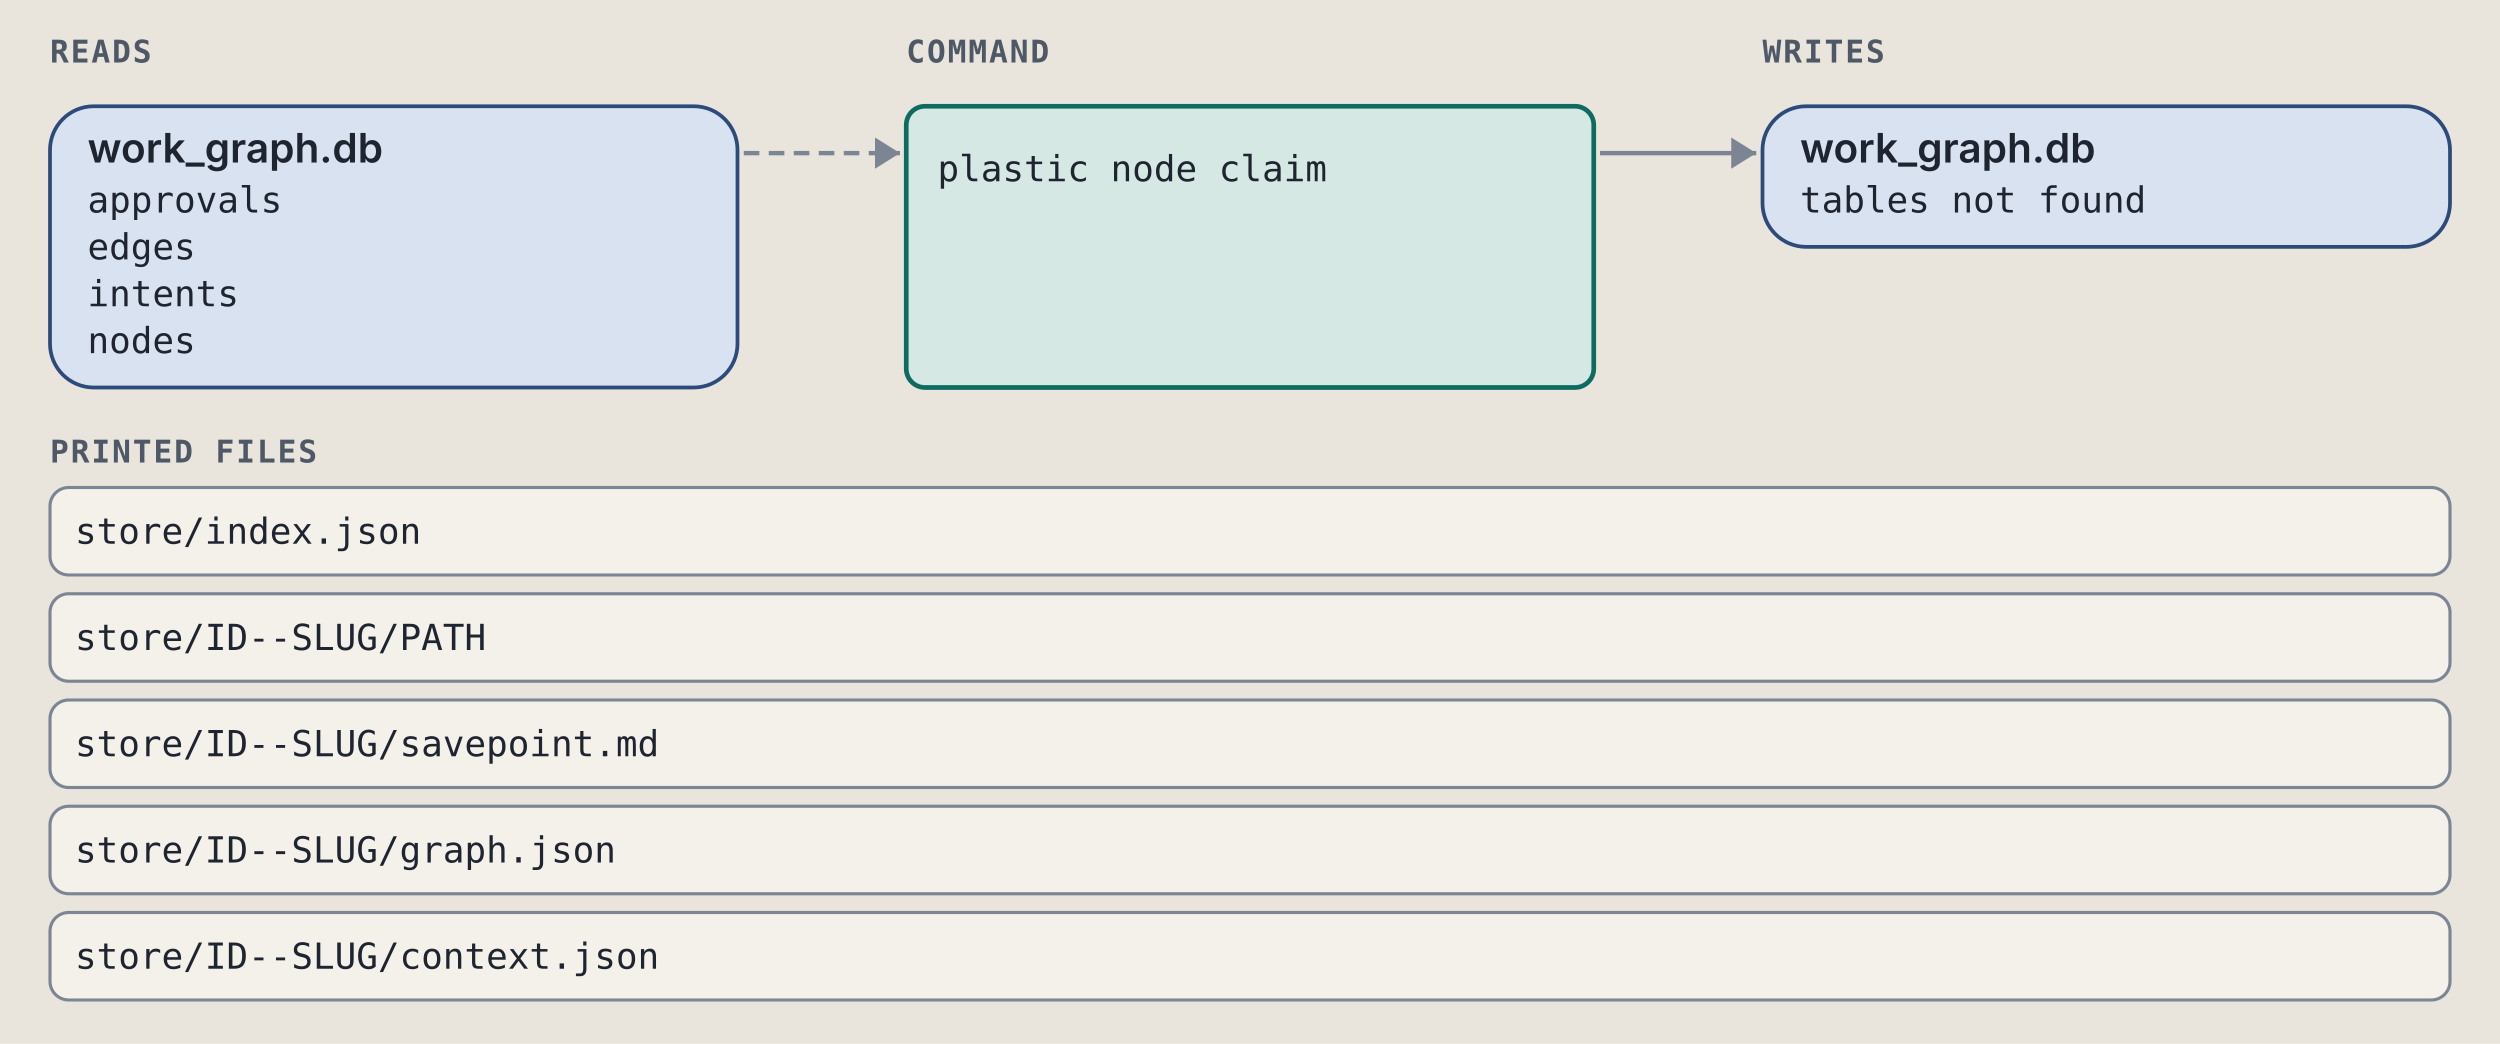
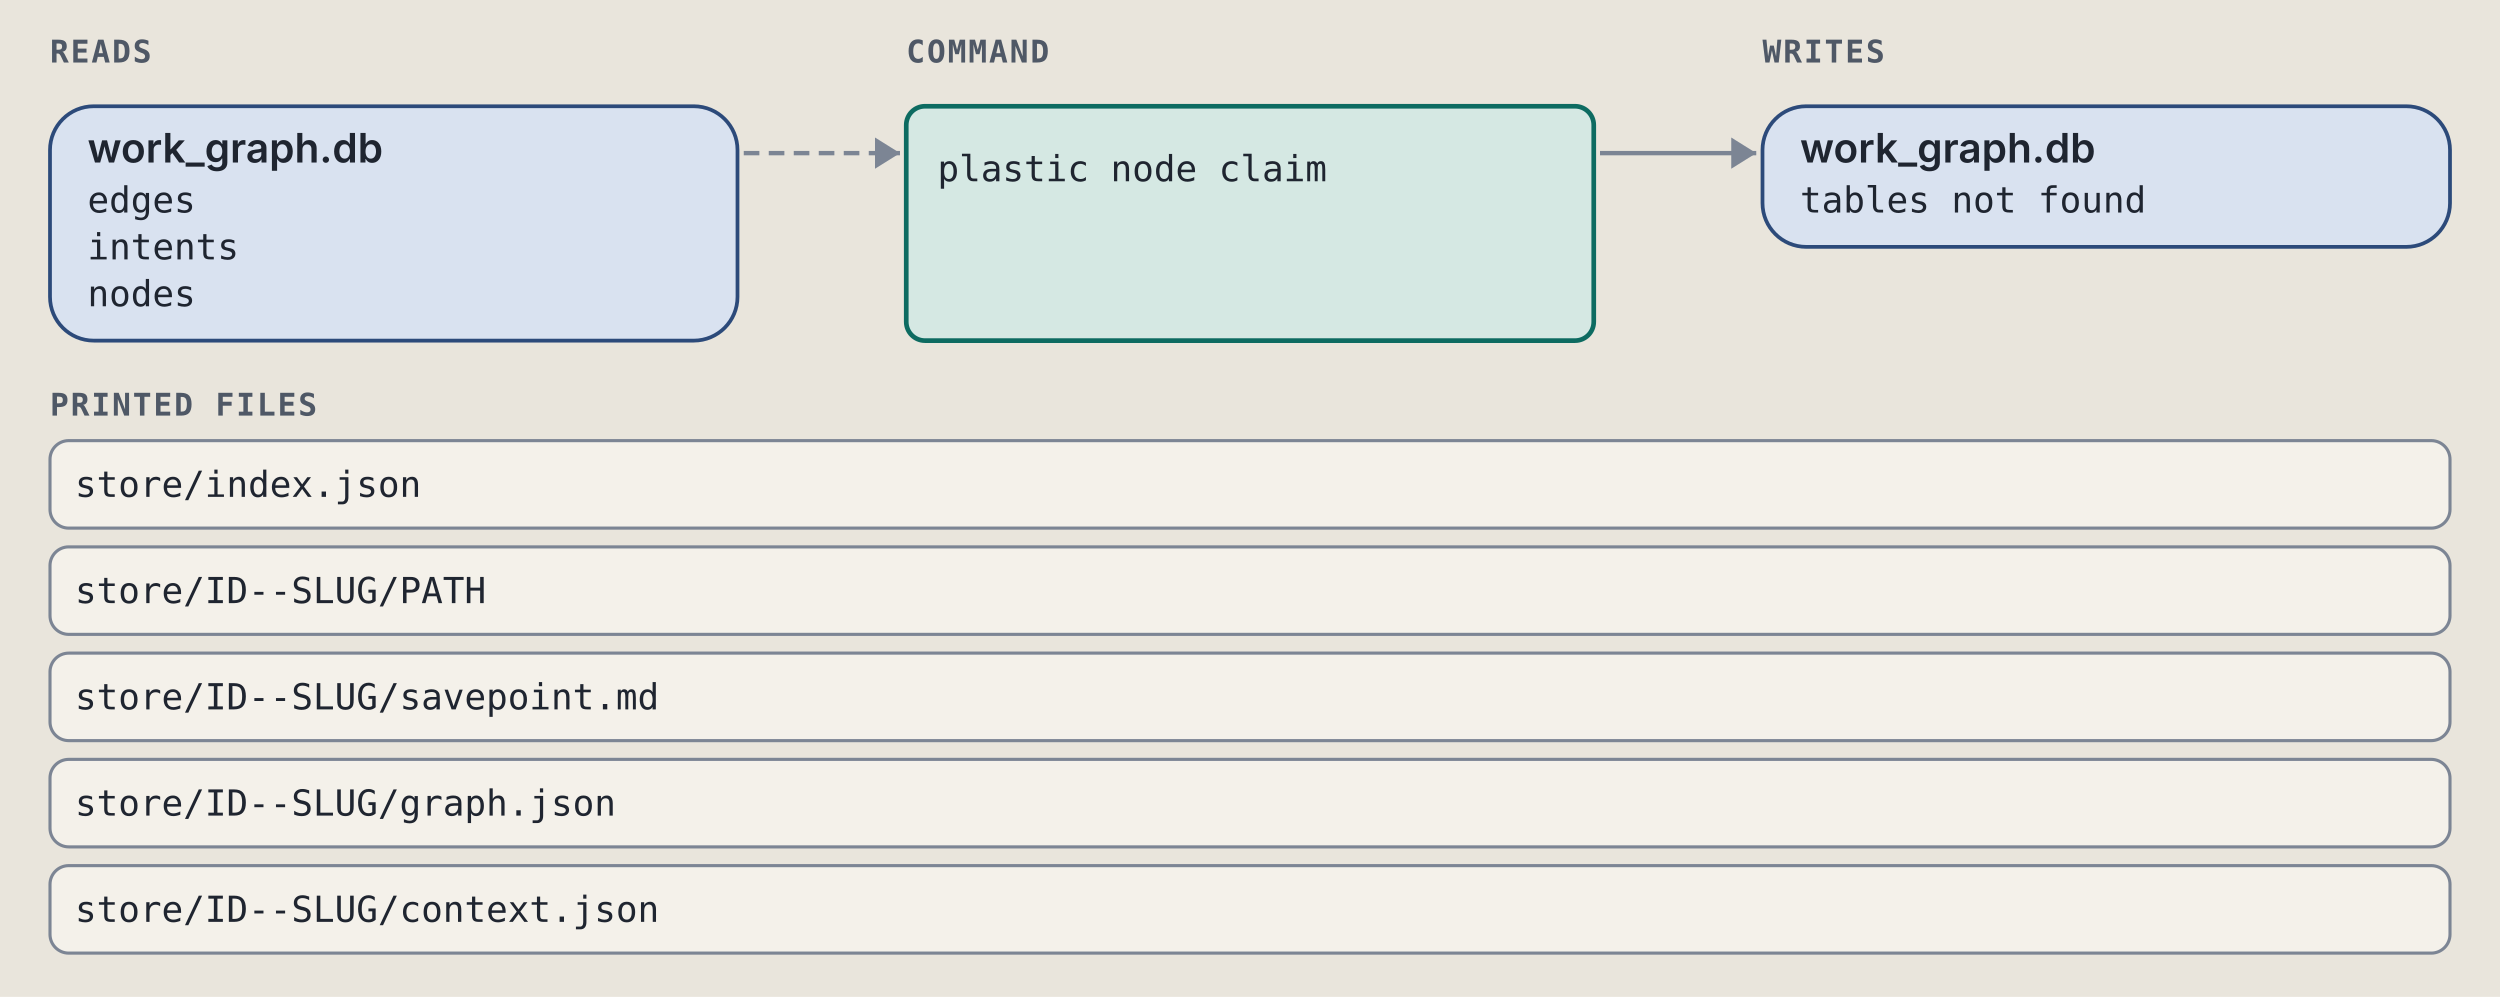
- <svg xmlns="http://www.w3.org/2000/svg" viewBox="0 0 800 334" width="800" height="334" role="img" xml:space="preserve">
+ <svg xmlns="http://www.w3.org/2000/svg" viewBox="0 0 800 319" width="800" height="319" role="img" xml:space="preserve">
  <style>.ground { fill: #e9e5dc; }
.card { fill: #f4f1ea; stroke: #7c8594; stroke-width: 1; }
.lane-code { fill: #d5e8e3; stroke: #0d6b61; stroke-width: 1.5; }
.lane-agent { fill: #f1e2c7; stroke: #9a5508; stroke-width: 1.5; }
.stop-refusal { fill: #e4dcf5; stroke: #5b35b0; stroke-width: 1.2; }
.stop-failure { fill: #f4d9d4; stroke: #a8261b; stroke-width: 1.2; }
.end { fill: #d9e2f0; stroke: #2c4a7a; stroke-width: 1.2; }
.wire { fill: none; stroke: #7c8594; stroke-width: 1.4; }
.wire-read { fill: none; stroke: #7c8594; stroke-width: 1.4; stroke-dasharray: 5 3; }
.wire-refusal { fill: none; stroke: #5b35b0; stroke-width: 1.2; stroke-dasharray: 4 3; }
.wire-failure { fill: none; stroke: #a8261b; stroke-width: 1.2; stroke-dasharray: 4 3; }
.head { fill: #7c8594; }
.t { fill: #1f2530; font: 12px "IBM Plex Sans", system-ui, -apple-system, "Segoe UI", sans-serif; }
.tb { fill: #1f2530; font: 600 13px "IBM Plex Sans", system-ui, -apple-system, "Segoe UI", sans-serif; }
.tm { fill: #1f2530; font: 11.5px "IBM Plex Mono", ui-monospace, Menlo, Consolas, monospace; }
.tag { font: 600 10px "IBM Plex Mono", ui-monospace, Menlo, Consolas, monospace; letter-spacing: .06em; }
.tag-code { fill: #0d6b61; } .tag-agent { fill: #9a5508; } .tag-refusal { fill: #5b35b0; }
.tag-failure { fill: #a8261b; } .tag-end { fill: #2c4a7a; } .tag-muted { fill: #4f5866; }
.tm.tag-muted { font-size: 10.5px; }
.db { fill: #d9e2f0; stroke: #2c4a7a; stroke-width: 1.2; }
.codebox { fill: #f4f1ea; stroke: #7c8594; stroke-width: 1; }
.cx { fill: #1f2530; font: 12px "IBM Plex Mono", ui-monospace, Menlo, Consolas, monospace; white-space: pre; }
.cx-n { fill: #4f5866; font: 11px "IBM Plex Mono", ui-monospace, Menlo, Consolas, monospace; }
.cx-k { fill: #5b35b0; } .cx-s { fill: #9a5508; } .cx-y { fill: #0d6b61; }
.cx-w { fill: #2c4a7a; font-weight: 600; } .cx-t { fill: #a8261b; } .cx-c { fill: #4f5866; font-style: italic; }
.badge { fill: #2c4a7a; } .badge-t { fill: #e9e5dc; font: 600 11px "IBM Plex Mono", ui-monospace, Menlo, Consolas, monospace; }
.bracket { fill: none; stroke: #2c4a7a; stroke-width: 1.4; }
.term { fill: #16191e; stroke: #7c8594; stroke-width: 1; }
.term-t { fill: #e6e2d8; font: 12px "IBM Plex Mono", ui-monospace, Menlo, Consolas, monospace; }
.term-p { fill: #8fd18f; font: 12px "IBM Plex Mono", ui-monospace, Menlo, Consolas, monospace; }
.term-m { fill: #a3abb6; font: 12px "IBM Plex Mono", ui-monospace, Menlo, Consolas, monospace; }
.big { font: 700 36px "IBM Plex Mono", ui-monospace, Menlo, Consolas, monospace; }

@media (prefers-color-scheme: dark) {
.ground { fill: #171a1f; }
.card { fill: #20242b; stroke: #8a93a2; stroke-width: 1; }
.lane-code { fill: #173a36; stroke: #5cc4b4; stroke-width: 1.5; }
.lane-agent { fill: #3d2e17; stroke: #e5a95a; stroke-width: 1.5; }
.stop-refusal { fill: #2d2445; stroke: #b59cf2; stroke-width: 1.2; }
.stop-failure { fill: #45211e; stroke: #f2958a; stroke-width: 1.2; }
.end { fill: #1f2c42; stroke: #97b6e8; stroke-width: 1.2; }
.wire { fill: none; stroke: #8a93a2; stroke-width: 1.4; }
.wire-read { fill: none; stroke: #8a93a2; stroke-width: 1.4; stroke-dasharray: 5 3; }
.wire-refusal { fill: none; stroke: #b59cf2; stroke-width: 1.2; stroke-dasharray: 4 3; }
.wire-failure { fill: none; stroke: #f2958a; stroke-width: 1.2; stroke-dasharray: 4 3; }
.head { fill: #8a93a2; }
.t { fill: #e8e4da; font: 12px "IBM Plex Sans", system-ui, -apple-system, "Segoe UI", sans-serif; }
.tb { fill: #e8e4da; font: 600 13px "IBM Plex Sans", system-ui, -apple-system, "Segoe UI", sans-serif; }
.tm { fill: #e8e4da; font: 11.5px "IBM Plex Mono", ui-monospace, Menlo, Consolas, monospace; }
.tag { font: 600 10px "IBM Plex Mono", ui-monospace, Menlo, Consolas, monospace; letter-spacing: .06em; }
.tag-code { fill: #5cc4b4; } .tag-agent { fill: #e5a95a; } .tag-refusal { fill: #b59cf2; }
.tag-failure { fill: #f2958a; } .tag-end { fill: #97b6e8; } .tag-muted { fill: #b3b9c3; }
.tm.tag-muted { font-size: 10.5px; }
.db { fill: #1f2c42; stroke: #97b6e8; stroke-width: 1.2; }
.codebox { fill: #20242b; stroke: #8a93a2; stroke-width: 1; }
.cx { fill: #e8e4da; font: 12px "IBM Plex Mono", ui-monospace, Menlo, Consolas, monospace; white-space: pre; }
.cx-n { fill: #b3b9c3; font: 11px "IBM Plex Mono", ui-monospace, Menlo, Consolas, monospace; }
.cx-k { fill: #b59cf2; } .cx-s { fill: #e5a95a; } .cx-y { fill: #5cc4b4; }
.cx-w { fill: #97b6e8; font-weight: 600; } .cx-t { fill: #f2958a; } .cx-c { fill: #b3b9c3; font-style: italic; }
.badge { fill: #97b6e8; } .badge-t { fill: #171a1f; font: 600 11px "IBM Plex Mono", ui-monospace, Menlo, Consolas, monospace; }
.bracket { fill: none; stroke: #97b6e8; stroke-width: 1.4; }
.term { fill: #16191e; stroke: #8a93a2; stroke-width: 1; }
.term-t { fill: #e6e2d8; font: 12px "IBM Plex Mono", ui-monospace, Menlo, Consolas, monospace; }
.term-p { fill: #8fd18f; font: 12px "IBM Plex Mono", ui-monospace, Menlo, Consolas, monospace; }
.term-m { fill: #a3abb6; font: 12px "IBM Plex Mono", ui-monospace, Menlo, Consolas, monospace; }
.big { font: 700 36px "IBM Plex Mono", ui-monospace, Menlo, Consolas, monospace; }
}</style>
  <rect width="100%" height="100%" class="ground" />
  <text x="16" y="20" class="tag tag-muted" text-anchor="start">READS</text>
  <text x="290" y="20" class="tag tag-muted" text-anchor="start">COMMAND</text>
  <text x="564" y="20" class="tag tag-muted" text-anchor="start">WRITES</text>
-   <rect x="16" y="34" width="220" height="90" rx="14" class="db" />
+   <rect x="16" y="34" width="220" height="75" rx="14" class="db" />
  <text x="28" y="52" class="tb" text-anchor="start">work_graph.db</text>
-   <text x="28" y="68" class="tm" text-anchor="start">approvals</text>
-   <text x="28" y="83" class="tm" text-anchor="start">edges</text>
-   <text x="28" y="98" class="tm" text-anchor="start">intents</text>
-   <text x="28" y="113" class="tm" text-anchor="start">nodes</text>
+   <text x="28" y="68" class="tm" text-anchor="start">edges</text>
+   <text x="28" y="83" class="tm" text-anchor="start">intents</text>
+   <text x="28" y="98" class="tm" text-anchor="start">nodes</text>
  <path d="M 238 49 L 288 49" class="wire-read" />
  <path d="M 280 44 L 288 49 L 280 54 Z" class="head" />
  <rect x="564" y="34" width="220" height="45" rx="14" class="db" />
  <text x="576" y="52" class="tb" text-anchor="start">work_graph.db</text>
  <text x="576" y="68" class="tm" text-anchor="start">tables not found</text>
  <path d="M 512 49 L 562 49" class="wire" />
  <path d="M 554 44 L 562 49 L 554 54 Z" class="head" />
-   <rect x="290" y="34" width="220" height="90" rx="6" class="lane-code" />
+   <rect x="290" y="34" width="220" height="75" rx="6" class="lane-code" />
  <text x="300" y="58" class="tm" text-anchor="start">plastic node claim</text>
-   <text x="16" y="148" class="tag tag-muted" text-anchor="start">PRINTED FILES</text>
-   <rect x="16" y="156" width="768" height="28" rx="6" class="card" />
-   <text x="24" y="174" class="tm" text-anchor="start">store/index.json</text>
-   <rect x="16" y="190" width="768" height="28" rx="6" class="card" />
-   <text x="24" y="208" class="tm" text-anchor="start">store/ID--SLUG/PATH</text>
-   <rect x="16" y="224" width="768" height="28" rx="6" class="card" />
-   <text x="24" y="242" class="tm" text-anchor="start">store/ID--SLUG/savepoint.md</text>
-   <rect x="16" y="258" width="768" height="28" rx="6" class="card" />
-   <text x="24" y="276" class="tm" text-anchor="start">store/ID--SLUG/graph.json</text>
-   <rect x="16" y="292" width="768" height="28" rx="6" class="card" />
-   <text x="24" y="310" class="tm" text-anchor="start">store/ID--SLUG/context.json</text>
+   <text x="16" y="133" class="tag tag-muted" text-anchor="start">PRINTED FILES</text>
+   <rect x="16" y="141" width="768" height="28" rx="6" class="card" />
+   <text x="24" y="159" class="tm" text-anchor="start">store/index.json</text>
+   <rect x="16" y="175" width="768" height="28" rx="6" class="card" />
+   <text x="24" y="193" class="tm" text-anchor="start">store/ID--SLUG/PATH</text>
+   <rect x="16" y="209" width="768" height="28" rx="6" class="card" />
+   <text x="24" y="227" class="tm" text-anchor="start">store/ID--SLUG/savepoint.md</text>
+   <rect x="16" y="243" width="768" height="28" rx="6" class="card" />
+   <text x="24" y="261" class="tm" text-anchor="start">store/ID--SLUG/graph.json</text>
+   <rect x="16" y="277" width="768" height="28" rx="6" class="card" />
+   <text x="24" y="295" class="tm" text-anchor="start">store/ID--SLUG/context.json</text>
</svg>
